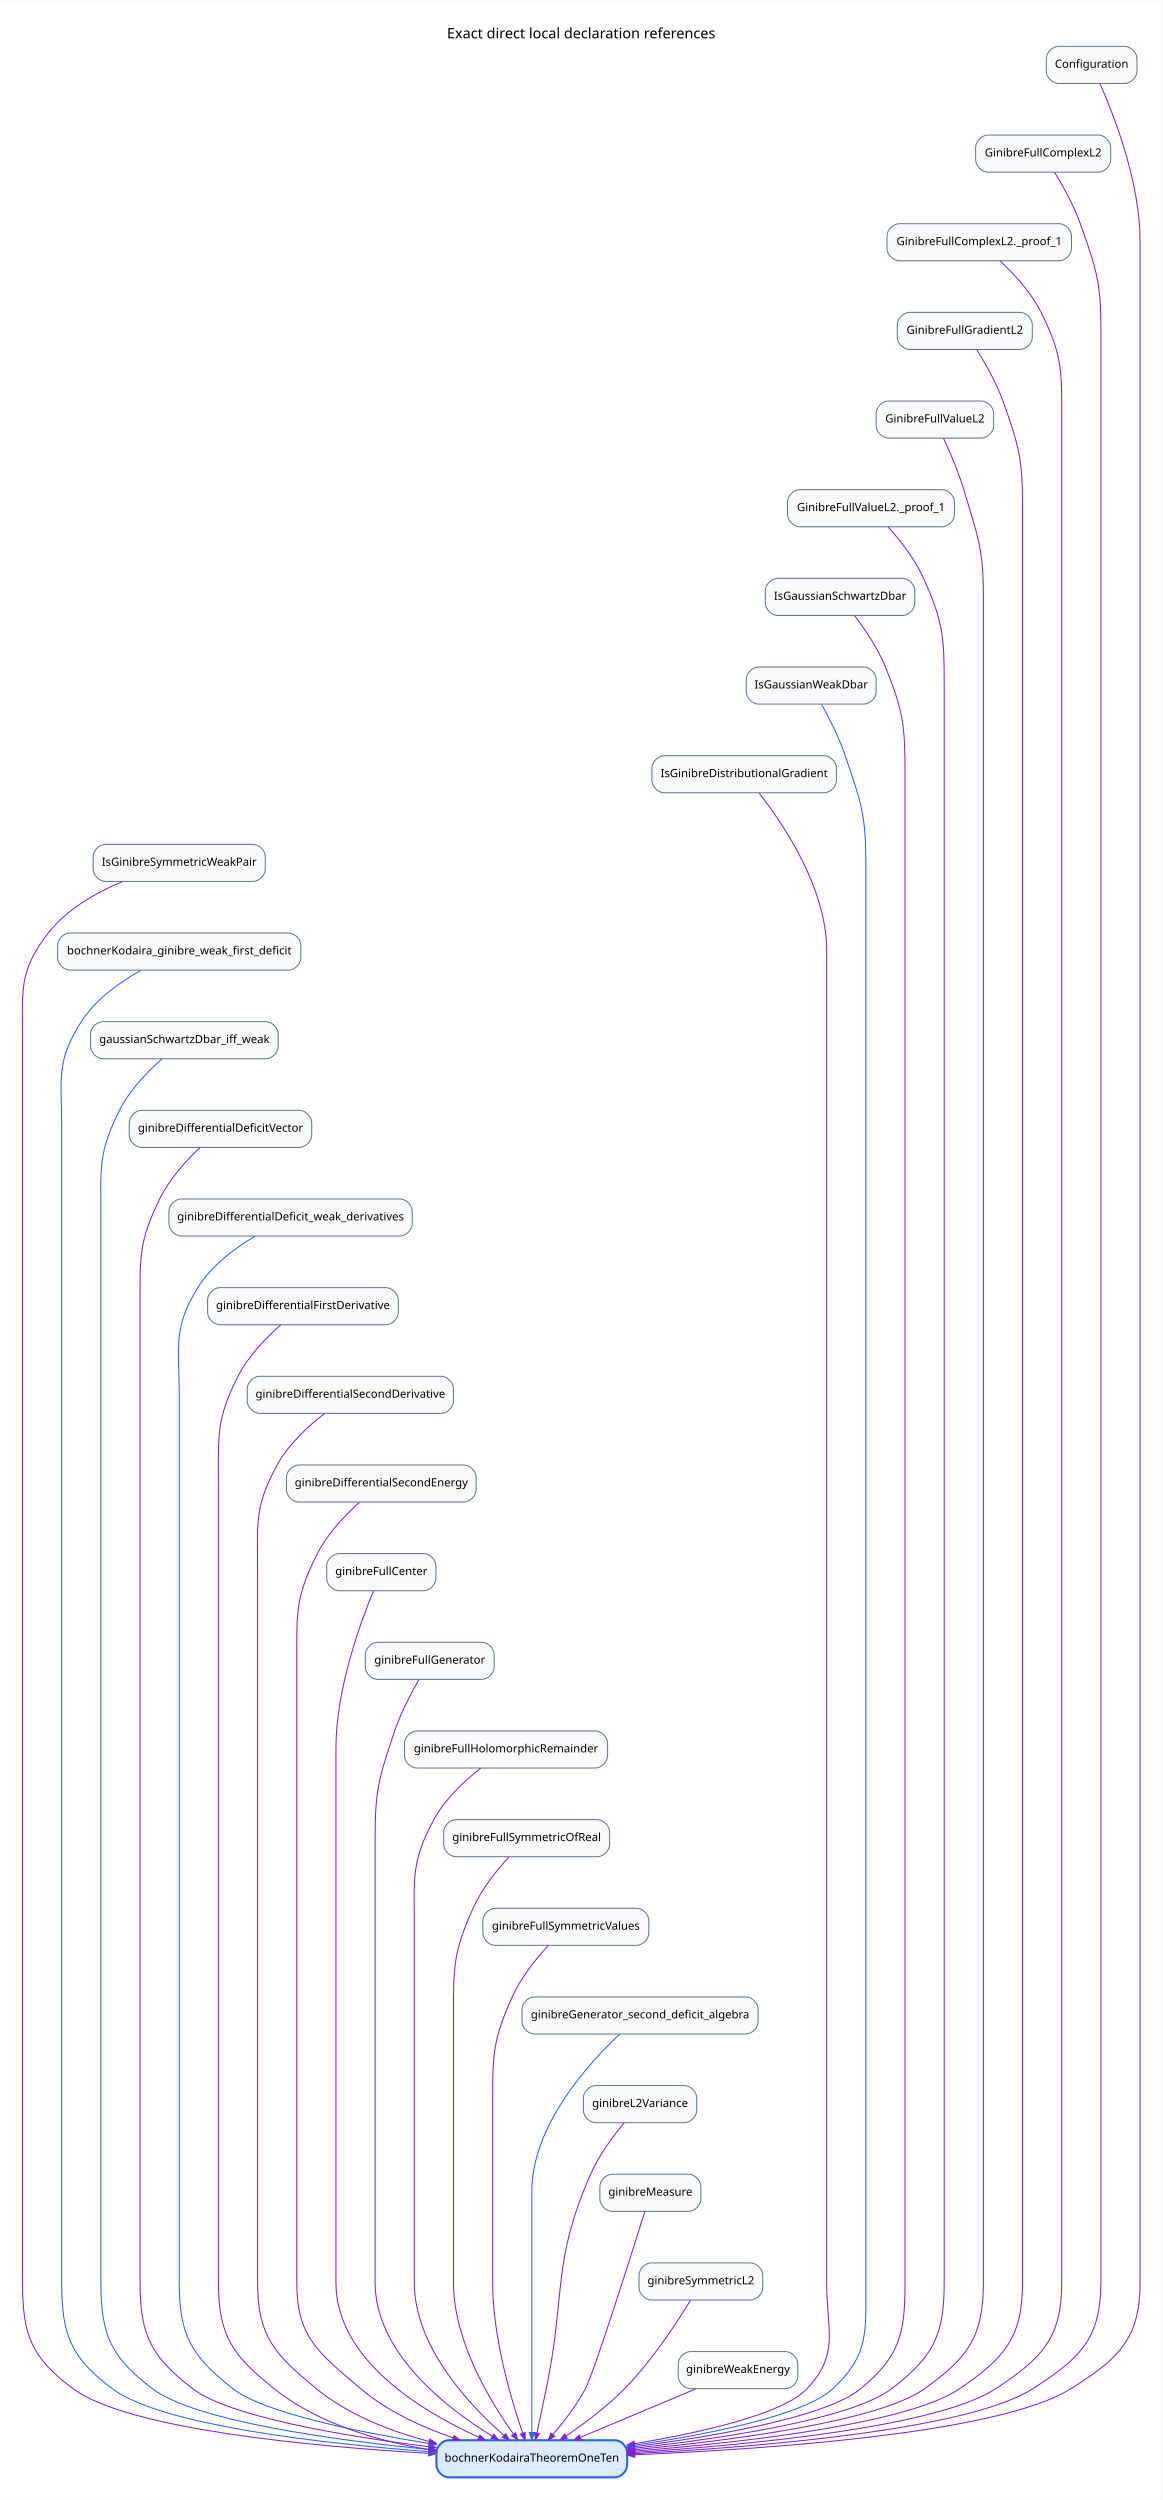
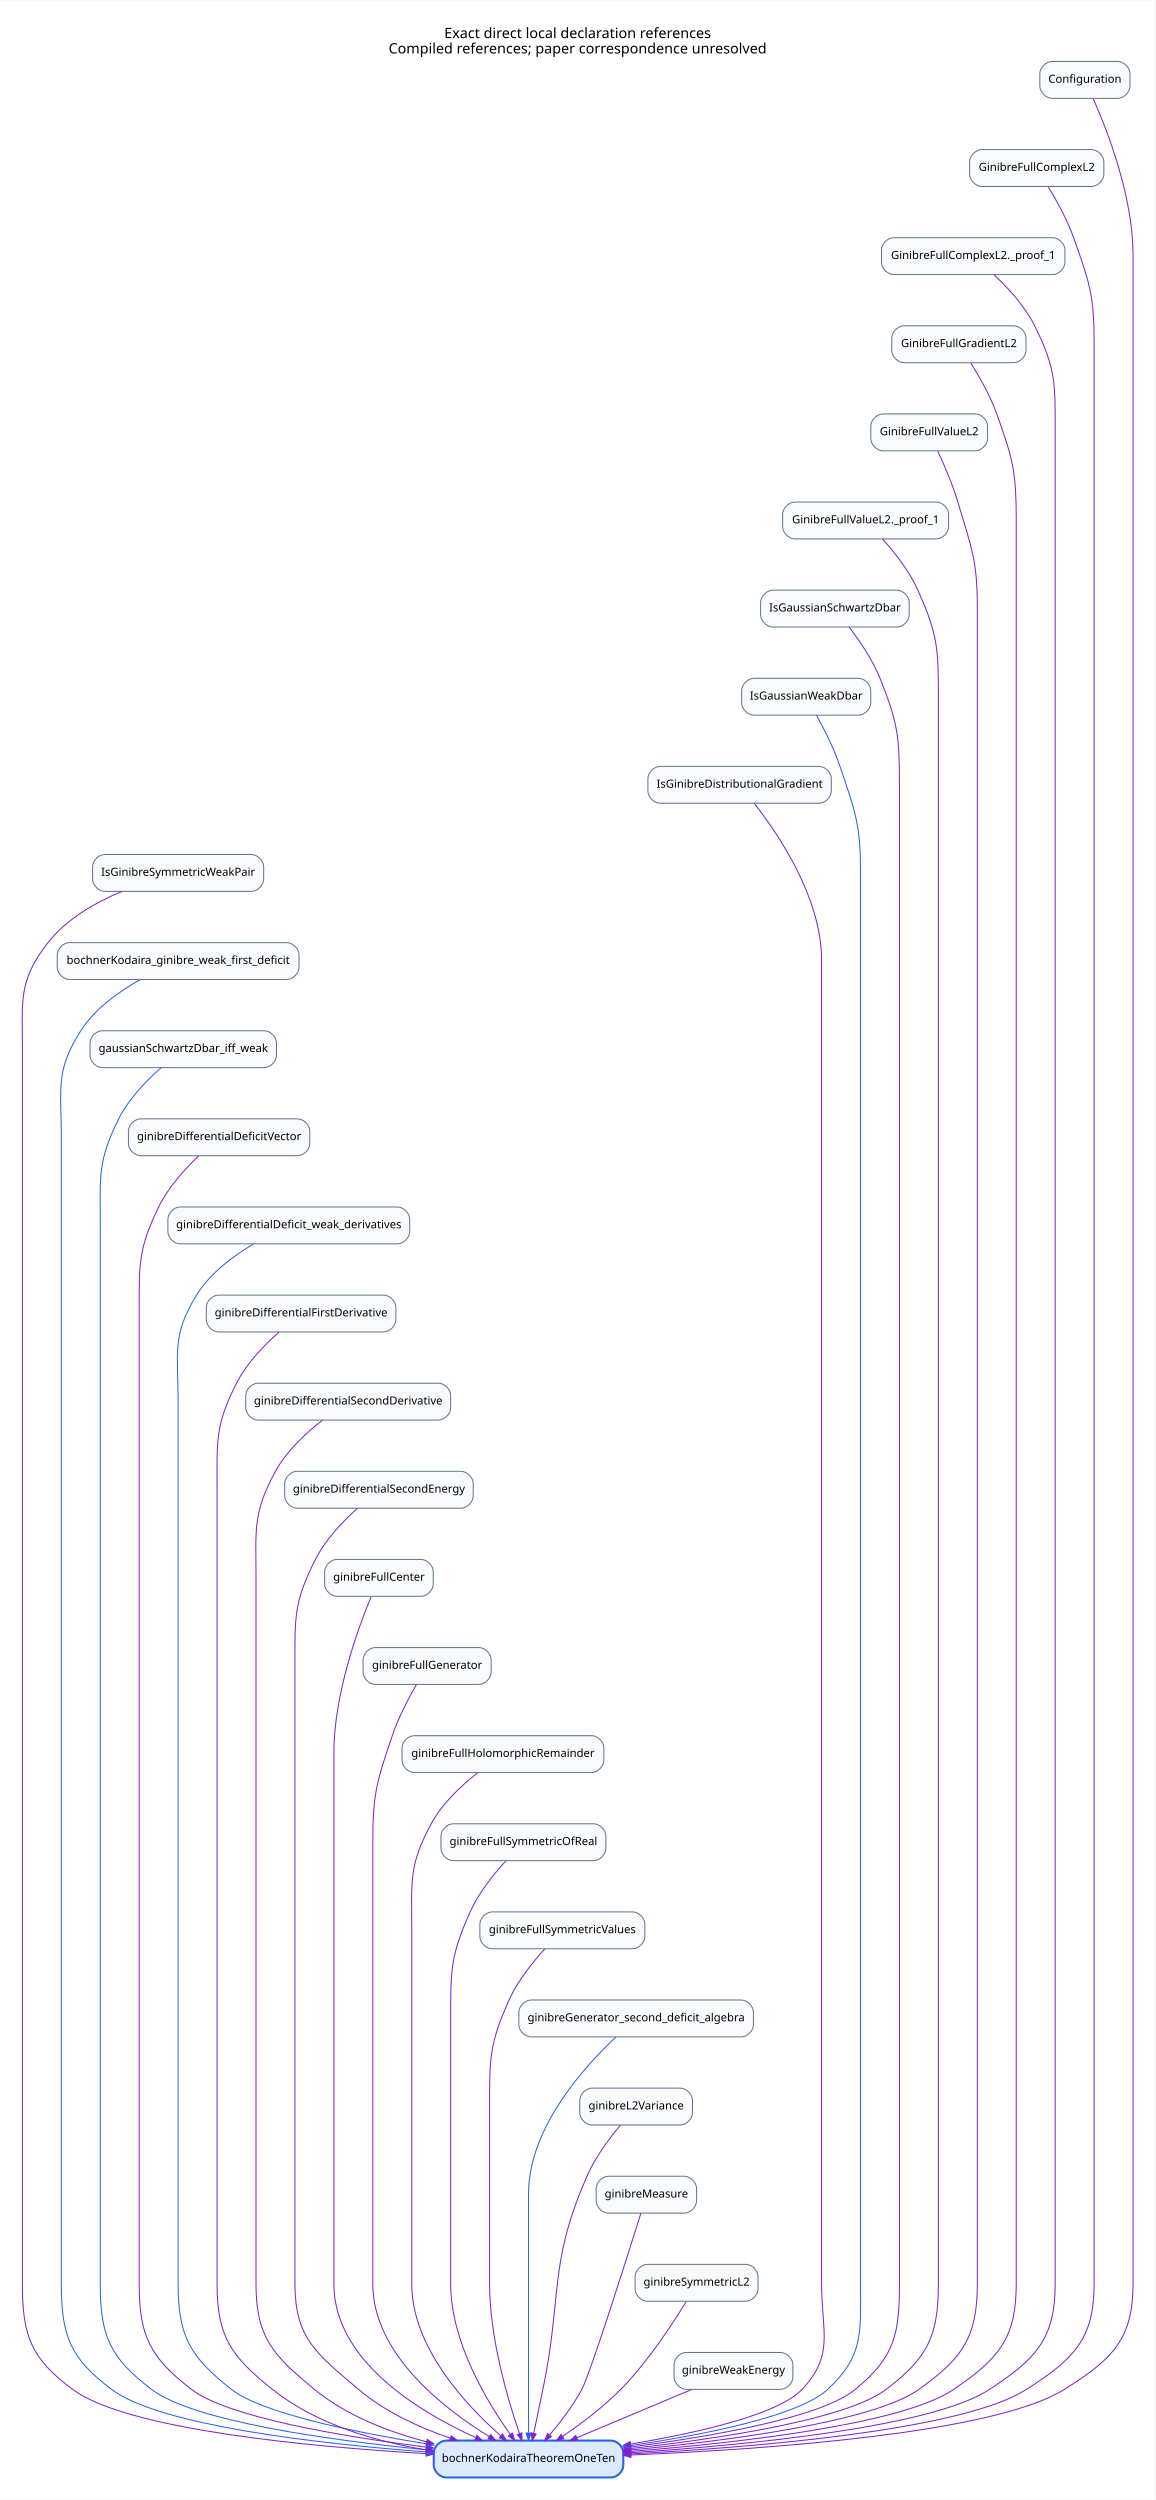
- <svg xmlns="http://www.w3.org/2000/svg" xmlns:xlink="http://www.w3.org/1999/xlink" width="1127pt" height="2424pt" viewBox="0.00 0.00 1127.45 2424.20">
-   <g id="graph0" class="graph" transform="scale(1 1) rotate(0) translate(21.6 2402.6)">
-     <polygon fill="white" stroke="transparent" points="-21.6,21.6 -21.6,-2402.6 1105.85,-2402.6 1105.85,21.6 -21.6,21.6" />
-     <text text-anchor="middle" x="542.12" y="-2365.8" font-family="sans-serif" font-size="14.00">Exact direct local declaration references</text>
+ <svg xmlns="http://www.w3.org/2000/svg" xmlns:xlink="http://www.w3.org/1999/xlink" width="1127pt" height="2439pt" viewBox="0.00 0.00 1127.45 2439.20">
+   <g id="graph0" class="graph" transform="scale(1 1) rotate(0) translate(21.6 2417.6)">
+     <polygon fill="white" stroke="transparent" points="-21.6,21.6 -21.6,-2417.6 1105.85,-2417.6 1105.85,21.6 -21.6,21.6" />
+     <text text-anchor="middle" x="542.12" y="-2380.8" font-family="sans-serif" font-size="14.00">Exact direct local declaration references</text>
+     <text text-anchor="middle" x="542.12" y="-2365.8" font-family="sans-serif" font-size="14.00">Compiled references; paper correspondence unresolved</text>
    <g id="node1" class="node">
      <path fill="#f8fafc" stroke="#64748b" d="M1069.25,-2358C1069.25,-2358 1005.25,-2358 1005.25,-2358 999.25,-2358 993.25,-2352 993.25,-2346 993.25,-2346 993.25,-2334 993.25,-2334 993.25,-2328 999.25,-2322 1005.25,-2322 1005.25,-2322 1069.25,-2322 1069.25,-2322 1075.25,-2322 1081.25,-2328 1081.25,-2334 1081.25,-2334 1081.25,-2346 1081.25,-2346 1081.25,-2352 1075.25,-2358 1069.25,-2358" />
      <text text-anchor="middle" x="1037.25" y="-2337.2" font-family="sans-serif" font-size="11.00">Configuration</text>
    </g>
    <g id="node2" class="node">
      <path fill="#f8fafc" stroke="#64748b" d="M1043.75,-2272C1043.75,-2272 936.75,-2272 936.75,-2272 930.75,-2272 924.75,-2266 924.75,-2260 924.75,-2260 924.75,-2248 924.75,-2248 924.75,-2242 930.75,-2236 936.75,-2236 936.75,-2236 1043.75,-2236 1043.75,-2236 1049.75,-2236 1055.75,-2242 1055.75,-2248 1055.75,-2248 1055.75,-2260 1055.75,-2260 1055.75,-2266 1049.75,-2272 1043.75,-2272" />
      <text text-anchor="middle" x="990.25" y="-2251.2" font-family="sans-serif" font-size="11.00">GinibreFullComplexL2</text>
    </g>
    <g id="node11" class="node">
      <path fill="#dbeafe" stroke="#2563eb" stroke-width="2" d="M574.75,-36C574.75,-36 413.75,-36 413.75,-36 407.75,-36 401.75,-30 401.75,-24 401.75,-24 401.75,-12 401.75,-12 401.75,-6 407.75,0 413.75,0 413.75,0 574.75,0 574.75,0 580.75,0 586.75,-6 586.75,-12 586.75,-12 586.75,-24 586.75,-24 586.75,-30 580.75,-36 574.75,-36" />
      <text text-anchor="middle" x="494.25" y="-15.2" font-family="sans-serif" font-size="11.00">bochnerKodairaTheoremOneTen</text>
    </g>
    <g id="edge1" class="edge">
      <g id="a_edge1">
        <a xlink:title="both">
          <path fill="none" stroke="#7e22ce" d="M1045.43,-2321.57C1058.9,-2291.26 1084.25,-2226.57 1084.25,-2169 1084.25,-2169 1084.25,-2169 1084.25,-189 1084.25,-134.39 1063.49,-115.04 1017.25,-86 948.82,-43.03 726.06,-27.46 594.36,-21.94" />
          <polygon fill="#7e22ce" stroke="#7e22ce" points="594.08,-19.47 586.99,-21.64 593.88,-24.37 594.08,-19.47" />
        </a>
      </g>
    </g>
    <g id="node3" class="node">
      <path fill="#f8fafc" stroke="#64748b" d="M1005.75,-2186C1005.75,-2186 850.75,-2186 850.75,-2186 844.75,-2186 838.75,-2180 838.75,-2174 838.75,-2174 838.75,-2162 838.75,-2162 838.75,-2156 844.75,-2150 850.75,-2150 850.75,-2150 1005.75,-2150 1005.75,-2150 1011.75,-2150 1017.75,-2156 1017.75,-2162 1017.75,-2162 1017.75,-2174 1017.75,-2174 1017.75,-2180 1011.75,-2186 1005.75,-2186" />
      <text text-anchor="middle" x="928.25" y="-2165.2" font-family="sans-serif" font-size="11.00">GinibreFullComplexL2._proof_1</text>
    </g>
    <g id="edge2" class="edge">
      <g id="a_edge2">
        <a xlink:title="both">
          <path fill="none" stroke="#7e22ce" d="M1001.39,-2235.76C1009.42,-2222.61 1019.91,-2203.79 1026.25,-2186 1041.9,-2142.07 1046.25,-2129.63 1046.25,-2083 1046.25,-2083 1046.25,-2083 1046.25,-189 1046.25,-134.63 1026.05,-115.29 980.25,-86 918.07,-46.24 717.36,-29.61 594.17,-23.01" />
          <polygon fill="#7e22ce" stroke="#7e22ce" points="594.02,-20.55 586.9,-22.63 593.77,-25.44 594.02,-20.55" />
        </a>
      </g>
    </g>
    <g id="node4" class="node">
      <path fill="#f8fafc" stroke="#64748b" d="M967.75,-2100C967.75,-2100 860.75,-2100 860.75,-2100 854.75,-2100 848.75,-2094 848.75,-2088 848.75,-2088 848.75,-2076 848.75,-2076 848.75,-2070 854.75,-2064 860.75,-2064 860.75,-2064 967.75,-2064 967.75,-2064 973.75,-2064 979.75,-2070 979.75,-2076 979.75,-2076 979.75,-2088 979.75,-2088 979.75,-2094 973.75,-2100 967.75,-2100" />
      <text text-anchor="middle" x="914.25" y="-2079.2" font-family="sans-serif" font-size="11.00">GinibreFullGradientL2</text>
    </g>
    <g id="edge3" class="edge">
      <g id="a_edge3">
        <a xlink:title="both">
          <path fill="none" stroke="#7e22ce" d="M948.34,-2149.99C961.73,-2137.52 978.59,-2119.44 988.25,-2100 1008.99,-2058.24 1008.25,-2043.63 1008.25,-1997 1008.25,-1997 1008.25,-1997 1008.25,-189 1008.25,-135.1 989.29,-115.59 944.25,-86 888.24,-49.2 708.75,-31.75 594.1,-24.16" />
          <polygon fill="#7e22ce" stroke="#7e22ce" points="594.13,-21.71 586.98,-23.7 593.81,-26.6 594.13,-21.71" />
        </a>
      </g>
    </g>
    <g id="node5" class="node">
      <path fill="#f8fafc" stroke="#64748b" d="M930.25,-2014C930.25,-2014 840.25,-2014 840.25,-2014 834.25,-2014 828.25,-2008 828.25,-2002 828.25,-2002 828.25,-1990 828.25,-1990 828.25,-1984 834.25,-1978 840.25,-1978 840.25,-1978 930.25,-1978 930.25,-1978 936.25,-1978 942.25,-1984 942.25,-1990 942.25,-1990 942.25,-2002 942.25,-2002 942.25,-2008 936.25,-2014 930.25,-2014" />
      <text text-anchor="middle" x="885.25" y="-1993.2" font-family="sans-serif" font-size="11.00">GinibreFullValueL2</text>
    </g>
    <g id="edge4" class="edge">
      <g id="a_edge4">
        <a xlink:title="both">
          <path fill="none" stroke="#7e22ce" d="M925.77,-2063.82C934.05,-2050.7 944.85,-2031.89 951.25,-2014 966.92,-1970.17 970.25,-1957.55 970.25,-1911 970.25,-1911 970.25,-1911 970.25,-189 970.25,-135.8 953.21,-115.96 909.25,-86 859.28,-51.96 700.14,-33.91 594.09,-25.42" />
          <polygon fill="#7e22ce" stroke="#7e22ce" points="594.03,-22.96 586.86,-24.85 593.65,-27.84 594.03,-22.96" />
        </a>
      </g>
    </g>
    <g id="node6" class="node">
      <path fill="#f8fafc" stroke="#64748b" d="M892.25,-1928C892.25,-1928 754.25,-1928 754.25,-1928 748.25,-1928 742.25,-1922 742.25,-1916 742.25,-1916 742.25,-1904 742.25,-1904 742.25,-1898 748.25,-1892 754.25,-1892 754.25,-1892 892.25,-1892 892.25,-1892 898.25,-1892 904.25,-1898 904.25,-1904 904.25,-1904 904.25,-1916 904.25,-1916 904.25,-1922 898.25,-1928 892.25,-1928" />
      <text text-anchor="middle" x="823.25" y="-1907.2" font-family="sans-serif" font-size="11.00">GinibreFullValueL2._proof_1</text>
    </g>
    <g id="edge5" class="edge">
      <g id="a_edge5">
        <a xlink:title="both">
          <path fill="none" stroke="#7e22ce" d="M893.66,-1977.74C899.86,-1964.42 908.07,-1945.4 913.25,-1928 926.52,-1883.38 932.25,-1871.55 932.25,-1825 932.25,-1825 932.25,-1825 932.25,-189 932.25,-136.68 917.84,-116.39 875.25,-86 831.18,-54.56 691.51,-36.15 594.14,-26.82" />
          <polygon fill="#7e22ce" stroke="#7e22ce" points="594.11,-24.36 586.91,-26.14 593.65,-29.24 594.11,-24.36" />
        </a>
      </g>
    </g>
    <g id="node7" class="node">
      <path fill="#f8fafc" stroke="#64748b" d="M853.75,-1842C853.75,-1842 732.75,-1842 732.75,-1842 726.75,-1842 720.75,-1836 720.75,-1830 720.75,-1830 720.75,-1818 720.75,-1818 720.75,-1812 726.75,-1806 732.75,-1806 732.75,-1806 853.75,-1806 853.75,-1806 859.75,-1806 865.75,-1812 865.75,-1818 865.75,-1818 865.75,-1830 865.75,-1830 865.75,-1836 859.75,-1842 853.75,-1842" />
      <text text-anchor="middle" x="793.25" y="-1821.2" font-family="sans-serif" font-size="11.00">IsGaussianSchwartzDbar</text>
    </g>
    <g id="edge6" class="edge">
      <g id="a_edge6">
        <a xlink:title="both">
          <path fill="none" stroke="#7e22ce" d="M839.77,-1891.97C851.2,-1879.23 865.82,-1860.81 874.25,-1842 893.31,-1799.44 894.25,-1785.63 894.25,-1739 894.25,-1739 894.25,-1739 894.25,-189 894.25,-137.92 883.9,-116.93 843.25,-86 804.82,-56.77 682.93,-38.24 594,-28.25" />
          <polygon fill="#7e22ce" stroke="#7e22ce" points="594.07,-25.79 586.85,-27.45 593.53,-30.66 594.07,-25.79" />
        </a>
      </g>
    </g>
    <g id="node8" class="node">
      <path fill="#f8fafc" stroke="#64748b" d="M816.25,-1756C816.25,-1756 714.25,-1756 714.25,-1756 708.25,-1756 702.25,-1750 702.25,-1744 702.25,-1744 702.25,-1732 702.25,-1732 702.25,-1726 708.25,-1720 714.25,-1720 714.25,-1720 816.25,-1720 816.25,-1720 822.25,-1720 828.25,-1726 828.25,-1732 828.25,-1732 828.25,-1744 828.25,-1744 828.25,-1750 822.25,-1756 816.25,-1756" />
      <text text-anchor="middle" x="765.25" y="-1735.2" font-family="sans-serif" font-size="11.00">IsGaussianWeakDbar</text>
    </g>
    <g id="edge7" class="edge">
      <g id="a_edge7">
        <a xlink:title="both">
          <path fill="none" stroke="#7e22ce" d="M807.27,-1805.88C817.15,-1792.95 829.88,-1774.34 837.25,-1756 854.59,-1712.8 856.25,-1699.55 856.25,-1653 856.25,-1653 856.25,-1653 856.25,-189 856.25,-139.39 851.47,-117.62 813.25,-86 780.29,-58.73 675,-40.3 594.31,-29.78" />
          <polygon fill="#7e22ce" stroke="#7e22ce" points="594.32,-27.32 587.07,-28.85 593.7,-32.18 594.32,-27.32" />
        </a>
      </g>
    </g>
    <g id="node9" class="node">
      <path fill="#f8fafc" stroke="#64748b" d="M777.75,-1670C777.75,-1670 622.75,-1670 622.75,-1670 616.75,-1670 610.75,-1664 610.75,-1658 610.75,-1658 610.75,-1646 610.75,-1646 610.75,-1640 616.75,-1634 622.75,-1634 622.75,-1634 777.75,-1634 777.75,-1634 783.75,-1634 789.75,-1640 789.75,-1646 789.75,-1646 789.75,-1658 789.75,-1658 789.75,-1664 783.75,-1670 777.75,-1670" />
      <text text-anchor="middle" x="700.25" y="-1649.2" font-family="sans-serif" font-size="11.00">IsGinibreDistributionalGradient</text>
    </g>
    <g id="edge8" class="edge">
      <g id="a_edge8">
        <a xlink:title="value">
          <path fill="none" stroke="#2563eb" d="M775.25,-1719.91C782.59,-1706.68 792.29,-1687.7 798.25,-1670 813.12,-1625.8 818.25,-1613.63 818.25,-1567 818.25,-1567 818.25,-1567 818.25,-189 818.25,-141.06 821.4,-118.59 786.25,-86 758.35,-60.14 666.99,-41.95 593.81,-31.12" />
          <polygon fill="#2563eb" stroke="#2563eb" points="594.07,-28.68 586.78,-30.09 593.36,-33.53 594.07,-28.68" />
        </a>
      </g>
    </g>
    <g id="node10" class="node">
      <path fill="#f8fafc" stroke="#64748b" d="M223.75,-1584C223.75,-1584 80.75,-1584 80.75,-1584 74.75,-1584 68.75,-1578 68.75,-1572 68.75,-1572 68.75,-1560 68.75,-1560 68.75,-1554 74.75,-1548 80.75,-1548 80.75,-1548 223.75,-1548 223.75,-1548 229.75,-1548 235.75,-1554 235.75,-1560 235.75,-1560 235.75,-1572 235.75,-1572 235.75,-1578 229.75,-1584 223.75,-1584" />
      <text text-anchor="middle" x="152.25" y="-1563.2" font-family="sans-serif" font-size="11.00">IsGinibreSymmetricWeakPair</text>
    </g>
    <g id="edge9" class="edge">
      <g id="a_edge9">
        <a xlink:title="both">
          <path fill="none" stroke="#7e22ce" d="M714.55,-1633.9C737.56,-1604.59 780.25,-1542 780.25,-1481 780.25,-1481 780.25,-1481 780.25,-189 780.25,-142.45 793.1,-119.94 761.25,-86 738.25,-61.5 659.95,-43.7 594.05,-32.63" />
          <polygon fill="#7e22ce" stroke="#7e22ce" points="594.2,-30.17 586.89,-31.45 593.4,-35.01 594.2,-30.17" />
        </a>
      </g>
    </g>
    <g id="edge10" class="edge">
      <g id="a_edge10">
        <a xlink:title="both">
          <path fill="none" stroke="#7e22ce" d="M97.4,-1547.95C71.96,-1537.39 43.4,-1521.31 25.25,-1498 -3.7,-1460.84 0.25,-1442.11 0.25,-1395 0.25,-1395 0.25,-1395 0.25,-189 0.25,-138.31 8.53,-116.2 49.25,-86 102.42,-46.57 280.17,-29.98 394.28,-23.28" />
          <polygon fill="#7e22ce" stroke="#7e22ce" points="394.52,-25.72 401.36,-22.87 394.24,-20.82 394.52,-25.72" />
        </a>
      </g>
    </g>
    <g id="node12" class="node">
      <path fill="#f8fafc" stroke="#64748b" d="M258.25,-1498C258.25,-1498 46.25,-1498 46.25,-1498 40.25,-1498 34.25,-1492 34.25,-1486 34.25,-1486 34.25,-1474 34.25,-1474 34.25,-1468 40.25,-1462 46.25,-1462 46.25,-1462 258.25,-1462 258.25,-1462 264.25,-1462 270.25,-1468 270.25,-1474 270.25,-1474 270.25,-1486 270.25,-1486 270.25,-1492 264.25,-1498 258.25,-1498" />
      <text text-anchor="middle" x="152.25" y="-1477.2" font-family="sans-serif" font-size="11.00">bochnerKodaira_ginibre_weak_first_deficit</text>
    </g>
    <g id="edge11" class="edge">
      <g id="a_edge11">
        <a xlink:title="value">
          <path fill="none" stroke="#2563eb" d="M115.19,-1461.82C94.93,-1450.51 71.18,-1433.76 57.25,-1412 32.15,-1372.8 38.25,-1355.55 38.25,-1309 38.25,-1309 38.25,-1309 38.25,-189 38.25,-138.31 46.74,-116.48 87.25,-86 134.45,-50.49 289.81,-32.93 394.35,-24.92" />
          <polygon fill="#2563eb" stroke="#2563eb" points="394.67,-27.35 401.47,-24.39 394.3,-22.47 394.67,-27.35" />
        </a>
      </g>
    </g>
    <g id="node13" class="node">
      <path fill="#f8fafc" stroke="#64748b" d="M236.25,-1412C236.25,-1412 78.25,-1412 78.25,-1412 72.25,-1412 66.25,-1406 66.25,-1400 66.25,-1400 66.25,-1388 66.25,-1388 66.25,-1382 72.25,-1376 78.25,-1376 78.25,-1376 236.25,-1376 236.25,-1376 242.25,-1376 248.25,-1382 248.25,-1388 248.25,-1388 248.25,-1400 248.25,-1400 248.25,-1406 242.25,-1412 236.25,-1412" />
      <text text-anchor="middle" x="157.25" y="-1391.2" font-family="sans-serif" font-size="11.00">gaussianSchwartzDbar_iff_weak</text>
    </g>
    <g id="edge12" class="edge">
      <g id="a_edge12">
        <a xlink:title="value">
          <path fill="none" stroke="#2563eb" d="M135.71,-1375.98C121.64,-1363.64 104.1,-1345.71 94.25,-1326 73.46,-1284.44 76.25,-1269.47 76.25,-1223 76.25,-1223 76.25,-1223 76.25,-189 76.25,-138.11 85.72,-116.77 126.25,-86 167.49,-54.68 300.21,-36.38 394.39,-27.03" />
          <polygon fill="#2563eb" stroke="#2563eb" points="394.66,-29.47 401.39,-26.35 394.19,-24.59 394.66,-29.47" />
        </a>
      </g>
    </g>
    <g id="node14" class="node">
      <path fill="#f8fafc" stroke="#64748b" d="M268.75,-1326C268.75,-1326 115.75,-1326 115.75,-1326 109.75,-1326 103.75,-1320 103.75,-1314 103.75,-1314 103.75,-1302 103.75,-1302 103.75,-1296 109.75,-1290 115.75,-1290 115.75,-1290 268.75,-1290 268.75,-1290 274.75,-1290 280.75,-1296 280.75,-1302 280.75,-1302 280.75,-1314 280.75,-1314 280.75,-1320 274.75,-1326 268.75,-1326" />
      <text text-anchor="middle" x="192.25" y="-1305.2" font-family="sans-serif" font-size="11.00">ginibreDifferentialDeficitVector</text>
    </g>
    <g id="edge13" class="edge">
      <g id="a_edge13">
        <a xlink:title="both">
          <path fill="none" stroke="#7e22ce" d="M172.44,-1289.95C159.25,-1277.47 142.66,-1259.38 133.25,-1240 112.91,-1198.13 114.25,-1183.55 114.25,-1137 114.25,-1137 114.25,-1137 114.25,-189 114.25,-137.92 124.77,-117.16 165.25,-86 200.57,-58.81 311.13,-40.19 394.41,-29.61" />
          <polygon fill="#7e22ce" stroke="#7e22ce" points="394.72,-32.04 401.36,-28.74 394.11,-27.18 394.72,-32.04" />
        </a>
      </g>
    </g>
    <g id="node15" class="node">
      <path fill="#f8fafc" stroke="#64748b" d="M366.25,-1240C366.25,-1240 154.25,-1240 154.25,-1240 148.25,-1240 142.25,-1234 142.25,-1228 142.25,-1228 142.25,-1216 142.25,-1216 142.25,-1210 148.25,-1204 154.25,-1204 154.25,-1204 366.25,-1204 366.25,-1204 372.25,-1204 378.25,-1210 378.25,-1216 378.25,-1216 378.25,-1228 378.25,-1228 378.25,-1234 372.25,-1240 366.25,-1240" />
      <text text-anchor="middle" x="260.25" y="-1219.2" font-family="sans-serif" font-size="11.00">ginibreDifferentialDeficit_weak_derivatives</text>
    </g>
    <g id="edge14" class="edge">
      <g id="a_edge14">
        <a xlink:title="value">
          <path fill="none" stroke="#2563eb" d="M225.95,-1203.96C206.53,-1192.5 183.52,-1175.56 170.25,-1154 145.88,-1114.43 152.25,-1097.47 152.25,-1051 152.25,-1051 152.25,-1051 152.25,-189 152.25,-137.72 163.9,-117.65 204.25,-86 233.68,-62.91 322.57,-44.51 394.26,-32.88" />
          <polygon fill="#2563eb" stroke="#2563eb" points="395.06,-35.23 401.58,-31.7 394.28,-30.39 395.06,-35.23" />
        </a>
      </g>
    </g>
    <g id="node16" class="node">
      <path fill="#f8fafc" stroke="#64748b" d="M352.75,-1154C352.75,-1154 191.75,-1154 191.75,-1154 185.75,-1154 179.75,-1148 179.75,-1142 179.75,-1142 179.75,-1130 179.75,-1130 179.75,-1124 185.75,-1118 191.75,-1118 191.75,-1118 352.75,-1118 352.75,-1118 358.75,-1118 364.75,-1124 364.75,-1130 364.75,-1130 364.75,-1142 364.75,-1142 364.75,-1148 358.75,-1154 352.75,-1154" />
      <text text-anchor="middle" x="272.25" y="-1133.2" font-family="sans-serif" font-size="11.00">ginibreDifferentialFirstDerivative</text>
    </g>
    <g id="edge15" class="edge">
      <g id="a_edge15">
        <a xlink:title="both">
          <path fill="none" stroke="#7e22ce" d="M250.77,-1117.95C236.73,-1105.59 219.2,-1087.66 209.25,-1068 188.23,-1026.47 190.25,-1011.55 190.25,-965 190.25,-965 190.25,-965 190.25,-189 190.25,-137.31 203.89,-118.29 244.25,-86 286.8,-51.95 345.15,-35.12 394.78,-26.84" />
          <polygon fill="#7e22ce" stroke="#7e22ce" points="395.2,-29.26 401.72,-25.73 394.42,-24.42 395.2,-29.26" />
        </a>
      </g>
    </g>
    <g id="node17" class="node">
      <path fill="#f8fafc" stroke="#64748b" d="M406.25,-1068C406.25,-1068 230.25,-1068 230.25,-1068 224.25,-1068 218.25,-1062 218.25,-1056 218.25,-1056 218.25,-1044 218.25,-1044 218.25,-1038 224.25,-1032 230.25,-1032 230.25,-1032 406.25,-1032 406.25,-1032 412.25,-1032 418.25,-1038 418.25,-1044 418.25,-1044 418.25,-1056 418.25,-1056 418.25,-1062 412.25,-1068 406.25,-1068" />
      <text text-anchor="middle" x="318.25" y="-1047.2" font-family="sans-serif" font-size="11.00">ginibreDifferentialSecondDerivative</text>
    </g>
    <g id="edge16" class="edge">
      <g id="a_edge16">
        <a xlink:title="both">
          <path fill="none" stroke="#7e22ce" d="M293.33,-1031.98C277.61,-1019.89 258.26,-1002.25 247.25,-982 224.99,-941.11 228.25,-925.55 228.25,-879 228.25,-879 228.25,-879 228.25,-189 228.25,-136.68 244.82,-119.21 285.25,-86 316.29,-60.5 357.21,-44.63 394.61,-34.8" />
          <polygon fill="#7e22ce" stroke="#7e22ce" points="395.38,-37.13 401.55,-33.03 394.17,-32.39 395.38,-37.13" />
        </a>
      </g>
    </g>
    <g id="node18" class="node">
      <path fill="#f8fafc" stroke="#64748b" d="M428.25,-982C428.25,-982 268.25,-982 268.25,-982 262.25,-982 256.25,-976 256.25,-970 256.25,-970 256.25,-958 256.25,-958 256.25,-952 262.25,-946 268.25,-946 268.25,-946 428.25,-946 428.25,-946 434.25,-946 440.25,-952 440.25,-958 440.25,-958 440.25,-970 440.25,-970 440.25,-976 434.25,-982 428.25,-982" />
      <text text-anchor="middle" x="348.25" y="-961.2" font-family="sans-serif" font-size="11.00">ginibreDifferentialSecondEnergy</text>
    </g>
    <g id="edge17" class="edge">
      <g id="a_edge17">
        <a xlink:title="both">
          <path fill="none" stroke="#7e22ce" d="M327.18,-945.85C313.38,-933.45 296.14,-915.51 286.25,-896 265.16,-854.41 266.25,-839.63 266.25,-793 266.25,-793 266.25,-793 266.25,-189 266.25,-135.57 287.6,-120.68 328.25,-86 353.85,-64.15 387.51,-48.8 417.81,-38.36" />
          <polygon fill="#7e22ce" stroke="#7e22ce" points="418.77,-40.62 424.63,-36.07 417.21,-35.97 418.77,-40.62" />
        </a>
      </g>
    </g>
    <g id="node19" class="node">
      <path fill="#f8fafc" stroke="#64748b" d="M389.25,-896C389.25,-896 307.25,-896 307.25,-896 301.25,-896 295.25,-890 295.25,-884 295.25,-884 295.25,-872 295.25,-872 295.25,-866 301.25,-860 307.25,-860 307.25,-860 389.25,-860 389.25,-860 395.25,-860 401.25,-866 401.25,-872 401.25,-872 401.25,-884 401.25,-884 401.25,-890 395.25,-896 389.25,-896" />
      <text text-anchor="middle" x="348.25" y="-875.2" font-family="sans-serif" font-size="11.00">ginibreFullCenter</text>
    </g>
    <g id="edge18" class="edge">
      <g id="a_edge18">
        <a xlink:title="both">
          <path fill="none" stroke="#7e22ce" d="M340.58,-859.52C327.98,-829.13 304.25,-764.31 304.25,-707 304.25,-707 304.25,-707 304.25,-189 304.25,-114.57 386.23,-64.57 442.49,-39.02" />
          <polygon fill="#7e22ce" stroke="#7e22ce" points="443.82,-41.11 449.22,-36.02 441.83,-36.63 443.82,-41.11" />
        </a>
      </g>
    </g>
    <g id="node20" class="node">
      <path fill="#f8fafc" stroke="#64748b" d="M445.75,-810C445.75,-810 344.75,-810 344.75,-810 338.75,-810 332.75,-804 332.75,-798 332.75,-798 332.75,-786 332.75,-786 332.75,-780 338.75,-774 344.75,-774 344.75,-774 445.75,-774 445.75,-774 451.75,-774 457.75,-780 457.75,-786 457.75,-786 457.75,-798 457.75,-798 457.75,-804 451.75,-810 445.75,-810" />
      <text text-anchor="middle" x="395.25" y="-789.2" font-family="sans-serif" font-size="11.00">ginibreFullGenerator</text>
    </g>
    <g id="edge19" class="edge">
      <g id="a_edge19">
        <a xlink:title="both">
          <path fill="none" stroke="#7e22ce" d="M384.87,-773.97C377.27,-760.77 367.26,-741.79 361.25,-724 346.34,-679.9 342.25,-667.55 342.25,-621 342.25,-621 342.25,-621 342.25,-189 342.25,-120.94 410.79,-67.62 455.82,-39.94" />
          <polygon fill="#7e22ce" stroke="#7e22ce" points="457.28,-41.92 462.01,-36.21 454.75,-37.73 457.28,-41.92" />
        </a>
      </g>
    </g>
    <g id="node21" class="node">
      <path fill="#f8fafc" stroke="#64748b" d="M555.75,-724C555.75,-724 382.75,-724 382.75,-724 376.75,-724 370.75,-718 370.75,-712 370.75,-712 370.75,-700 370.75,-700 370.75,-694 376.75,-688 382.75,-688 382.75,-688 555.75,-688 555.75,-688 561.75,-688 567.75,-694 567.75,-700 567.75,-700 567.75,-712 567.75,-712 567.75,-718 561.75,-724 555.75,-724" />
      <text text-anchor="middle" x="469.25" y="-703.2" font-family="sans-serif" font-size="11.00">ginibreFullHolomorphicRemainder</text>
    </g>
    <g id="edge20" class="edge">
      <g id="a_edge20">
        <a xlink:title="both">
          <path fill="none" stroke="#7e22ce" d="M444.69,-687.91C429.19,-675.78 410.11,-658.13 399.25,-638 377.14,-597.03 380.25,-581.55 380.25,-535 380.25,-535 380.25,-535 380.25,-189 380.25,-127.02 433.16,-70.59 466.89,-40.91" />
          <polygon fill="#7e22ce" stroke="#7e22ce" points="468.84,-42.46 472.54,-36.03 465.64,-38.75 468.84,-42.46" />
        </a>
      </g>
    </g>
    <g id="node22" class="node">
      <path fill="#f8fafc" stroke="#64748b" d="M557.75,-638C557.75,-638 420.75,-638 420.75,-638 414.75,-638 408.75,-632 408.75,-626 408.75,-626 408.75,-614 408.75,-614 408.75,-608 414.75,-602 420.75,-602 420.75,-602 557.75,-602 557.75,-602 563.75,-602 569.75,-608 569.75,-614 569.75,-614 569.75,-626 569.75,-626 569.75,-632 563.75,-638 557.75,-638" />
      <text text-anchor="middle" x="489.25" y="-617.2" font-family="sans-serif" font-size="11.00">ginibreFullSymmetricOfReal</text>
    </g>
    <g id="edge21" class="edge">
      <g id="a_edge21">
        <a xlink:title="both">
          <path fill="none" stroke="#7e22ce" d="M472.08,-601.78C460.44,-589.09 445.67,-570.81 437.25,-552 418.21,-509.52 418.25,-495.55 418.25,-449 418.25,-449 418.25,-449 418.25,-189 418.25,-132.32 453.89,-73.55 476.36,-42.13" />
          <polygon fill="#7e22ce" stroke="#7e22ce" points="478.52,-43.32 480.66,-36.22 474.56,-40.43 478.52,-43.32" />
        </a>
      </g>
    </g>
    <g id="node23" class="node">
      <path fill="#f8fafc" stroke="#64748b" d="M595.75,-552C595.75,-552 458.75,-552 458.75,-552 452.75,-552 446.75,-546 446.75,-540 446.75,-540 446.75,-528 446.75,-528 446.75,-522 452.75,-516 458.75,-516 458.75,-516 595.75,-516 595.75,-516 601.75,-516 607.75,-522 607.75,-528 607.75,-528 607.75,-540 607.75,-540 607.75,-546 601.75,-552 595.75,-552" />
      <text text-anchor="middle" x="527.25" y="-531.2" font-family="sans-serif" font-size="11.00">ginibreFullSymmetricValues</text>
    </g>
    <g id="edge22" class="edge">
      <g id="a_edge22">
        <a xlink:title="both">
          <path fill="none" stroke="#7e22ce" d="M510.08,-515.78C498.44,-503.09 483.67,-484.81 475.25,-466 456.21,-423.52 456.25,-409.55 456.25,-363 456.25,-363 456.25,-363 456.25,-189 456.25,-135.86 474.15,-75.58 485.38,-43" />
          <polygon fill="#7e22ce" stroke="#7e22ce" points="487.79,-43.51 487.8,-36.09 483.17,-41.89 487.79,-43.51" />
        </a>
      </g>
    </g>
    <g id="node24" class="node">
      <path fill="#f8fafc" stroke="#64748b" d="M701.75,-466C701.75,-466 496.75,-466 496.75,-466 490.75,-466 484.75,-460 484.75,-454 484.75,-454 484.75,-442 484.75,-442 484.75,-436 490.75,-430 496.75,-430 496.75,-430 701.75,-430 701.75,-430 707.75,-430 713.75,-436 713.75,-442 713.75,-442 713.75,-454 713.75,-454 713.75,-460 707.75,-466 701.75,-466" />
      <text text-anchor="middle" x="599.25" y="-445.2" font-family="sans-serif" font-size="11.00">ginibreGenerator_second_deficit_algebra</text>
    </g>
    <g id="edge23" class="edge">
      <g id="a_edge23">
        <a xlink:title="value">
          <path fill="none" stroke="#2563eb" d="M579.5,-429.83C549.08,-401.38 494.25,-341.18 494.25,-277 494.25,-277 494.25,-277 494.25,-189 494.25,-137.36 494.25,-76.89 494.25,-43.79" />
          <polygon fill="#2563eb" stroke="#2563eb" points="496.7,-43.38 494.25,-36.38 491.8,-43.38 496.7,-43.38" />
        </a>
      </g>
    </g>
    <g id="node25" class="node">
      <path fill="#f8fafc" stroke="#64748b" d="M642.25,-380C642.25,-380 556.25,-380 556.25,-380 550.25,-380 544.25,-374 544.25,-368 544.25,-368 544.25,-356 544.25,-356 544.25,-350 550.25,-344 556.25,-344 556.25,-344 642.25,-344 642.25,-344 648.25,-344 654.25,-350 654.25,-356 654.25,-356 654.25,-368 654.25,-368 654.25,-374 648.25,-380 642.25,-380" />
      <text text-anchor="middle" x="599.25" y="-359.2" font-family="sans-serif" font-size="11.00">ginibreL2Variance</text>
    </g>
    <g id="edge24" class="edge">
      <g id="a_edge24">
        <a xlink:title="both">
          <path fill="none" stroke="#7e22ce" d="M583.79,-343.77C573.08,-330.93 559.34,-312.48 551.25,-294 513.38,-207.53 527.46,-178.42 508.25,-86 505.3,-71.8 501.98,-55.91 499.31,-43.17" />
          <polygon fill="#7e22ce" stroke="#7e22ce" points="501.66,-42.42 497.82,-36.07 496.86,-43.42 501.66,-42.42" />
        </a>
      </g>
    </g>
    <g id="node26" class="node">
      <path fill="#f8fafc" stroke="#64748b" d="M646.25,-294C646.25,-294 572.25,-294 572.25,-294 566.25,-294 560.25,-288 560.25,-282 560.25,-282 560.25,-270 560.25,-270 560.25,-264 566.25,-258 572.25,-258 572.25,-258 646.25,-258 646.25,-258 652.25,-258 658.25,-264 658.25,-270 658.25,-270 658.25,-282 658.25,-282 658.25,-288 652.25,-294 646.25,-294" />
      <text text-anchor="middle" x="609.25" y="-273.2" font-family="sans-serif" font-size="11.00">ginibreMeasure</text>
    </g>
    <g id="edge25" class="edge">
      <g id="a_edge25">
        <a xlink:title="both">
          <path fill="none" stroke="#7e22ce" d="M603.94,-257.98C590.32,-214.52 554.64,-101.71 546.25,-86 537.7,-70.01 525.34,-53.9 514.82,-41.49" />
          <polygon fill="#7e22ce" stroke="#7e22ce" points="516.56,-39.76 510.13,-36.06 512.85,-42.96 516.56,-39.76" />
        </a>
      </g>
    </g>
    <g id="node27" class="node">
      <path fill="#f8fafc" stroke="#64748b" d="M706.25,-208C706.25,-208 610.25,-208 610.25,-208 604.25,-208 598.25,-202 598.25,-196 598.25,-196 598.25,-184 598.25,-184 598.25,-178 604.25,-172 610.25,-172 610.25,-172 706.25,-172 706.25,-172 712.25,-172 718.25,-178 718.25,-184 718.25,-184 718.25,-196 718.25,-196 718.25,-202 712.25,-208 706.25,-208" />
      <text text-anchor="middle" x="658.25" y="-187.2" font-family="sans-serif" font-size="11.00">ginibreSymmetricL2</text>
    </g>
    <g id="edge26" class="edge">
      <g id="a_edge26">
        <a xlink:title="both">
          <path fill="none" stroke="#7e22ce" d="M648.15,-171.73C635.08,-150.22 610.8,-113.01 584.25,-86 567.19,-68.65 545.36,-52.29 527.47,-40.07" />
          <polygon fill="#7e22ce" stroke="#7e22ce" points="528.74,-37.97 521.56,-36.09 526,-42.04 528.74,-37.97" />
        </a>
      </g>
    </g>
    <g id="node28" class="node">
      <path fill="#f8fafc" stroke="#64748b" d="M740.25,-122C740.25,-122 648.25,-122 648.25,-122 642.25,-122 636.25,-116 636.25,-110 636.25,-110 636.25,-98 636.25,-98 636.25,-92 642.25,-86 648.25,-86 648.25,-86 740.25,-86 740.25,-86 746.25,-86 752.25,-92 752.25,-98 752.25,-98 752.25,-110 752.25,-110 752.25,-116 746.25,-122 740.25,-122" />
      <text text-anchor="middle" x="694.25" y="-101.2" font-family="sans-serif" font-size="11.00">ginibreWeakEnergy</text>
    </g>
    <g id="edge27" class="edge">
      <g id="a_edge27">
        <a xlink:title="both">
          <path fill="none" stroke="#7e22ce" d="M653.29,-85.8C620.83,-72.16 575.43,-53.1 541.44,-38.82" />
          <polygon fill="#7e22ce" stroke="#7e22ce" points="542.21,-36.49 534.81,-36.03 540.31,-41 542.21,-36.49" />
        </a>
      </g>
    </g>
  </g>
</svg>
